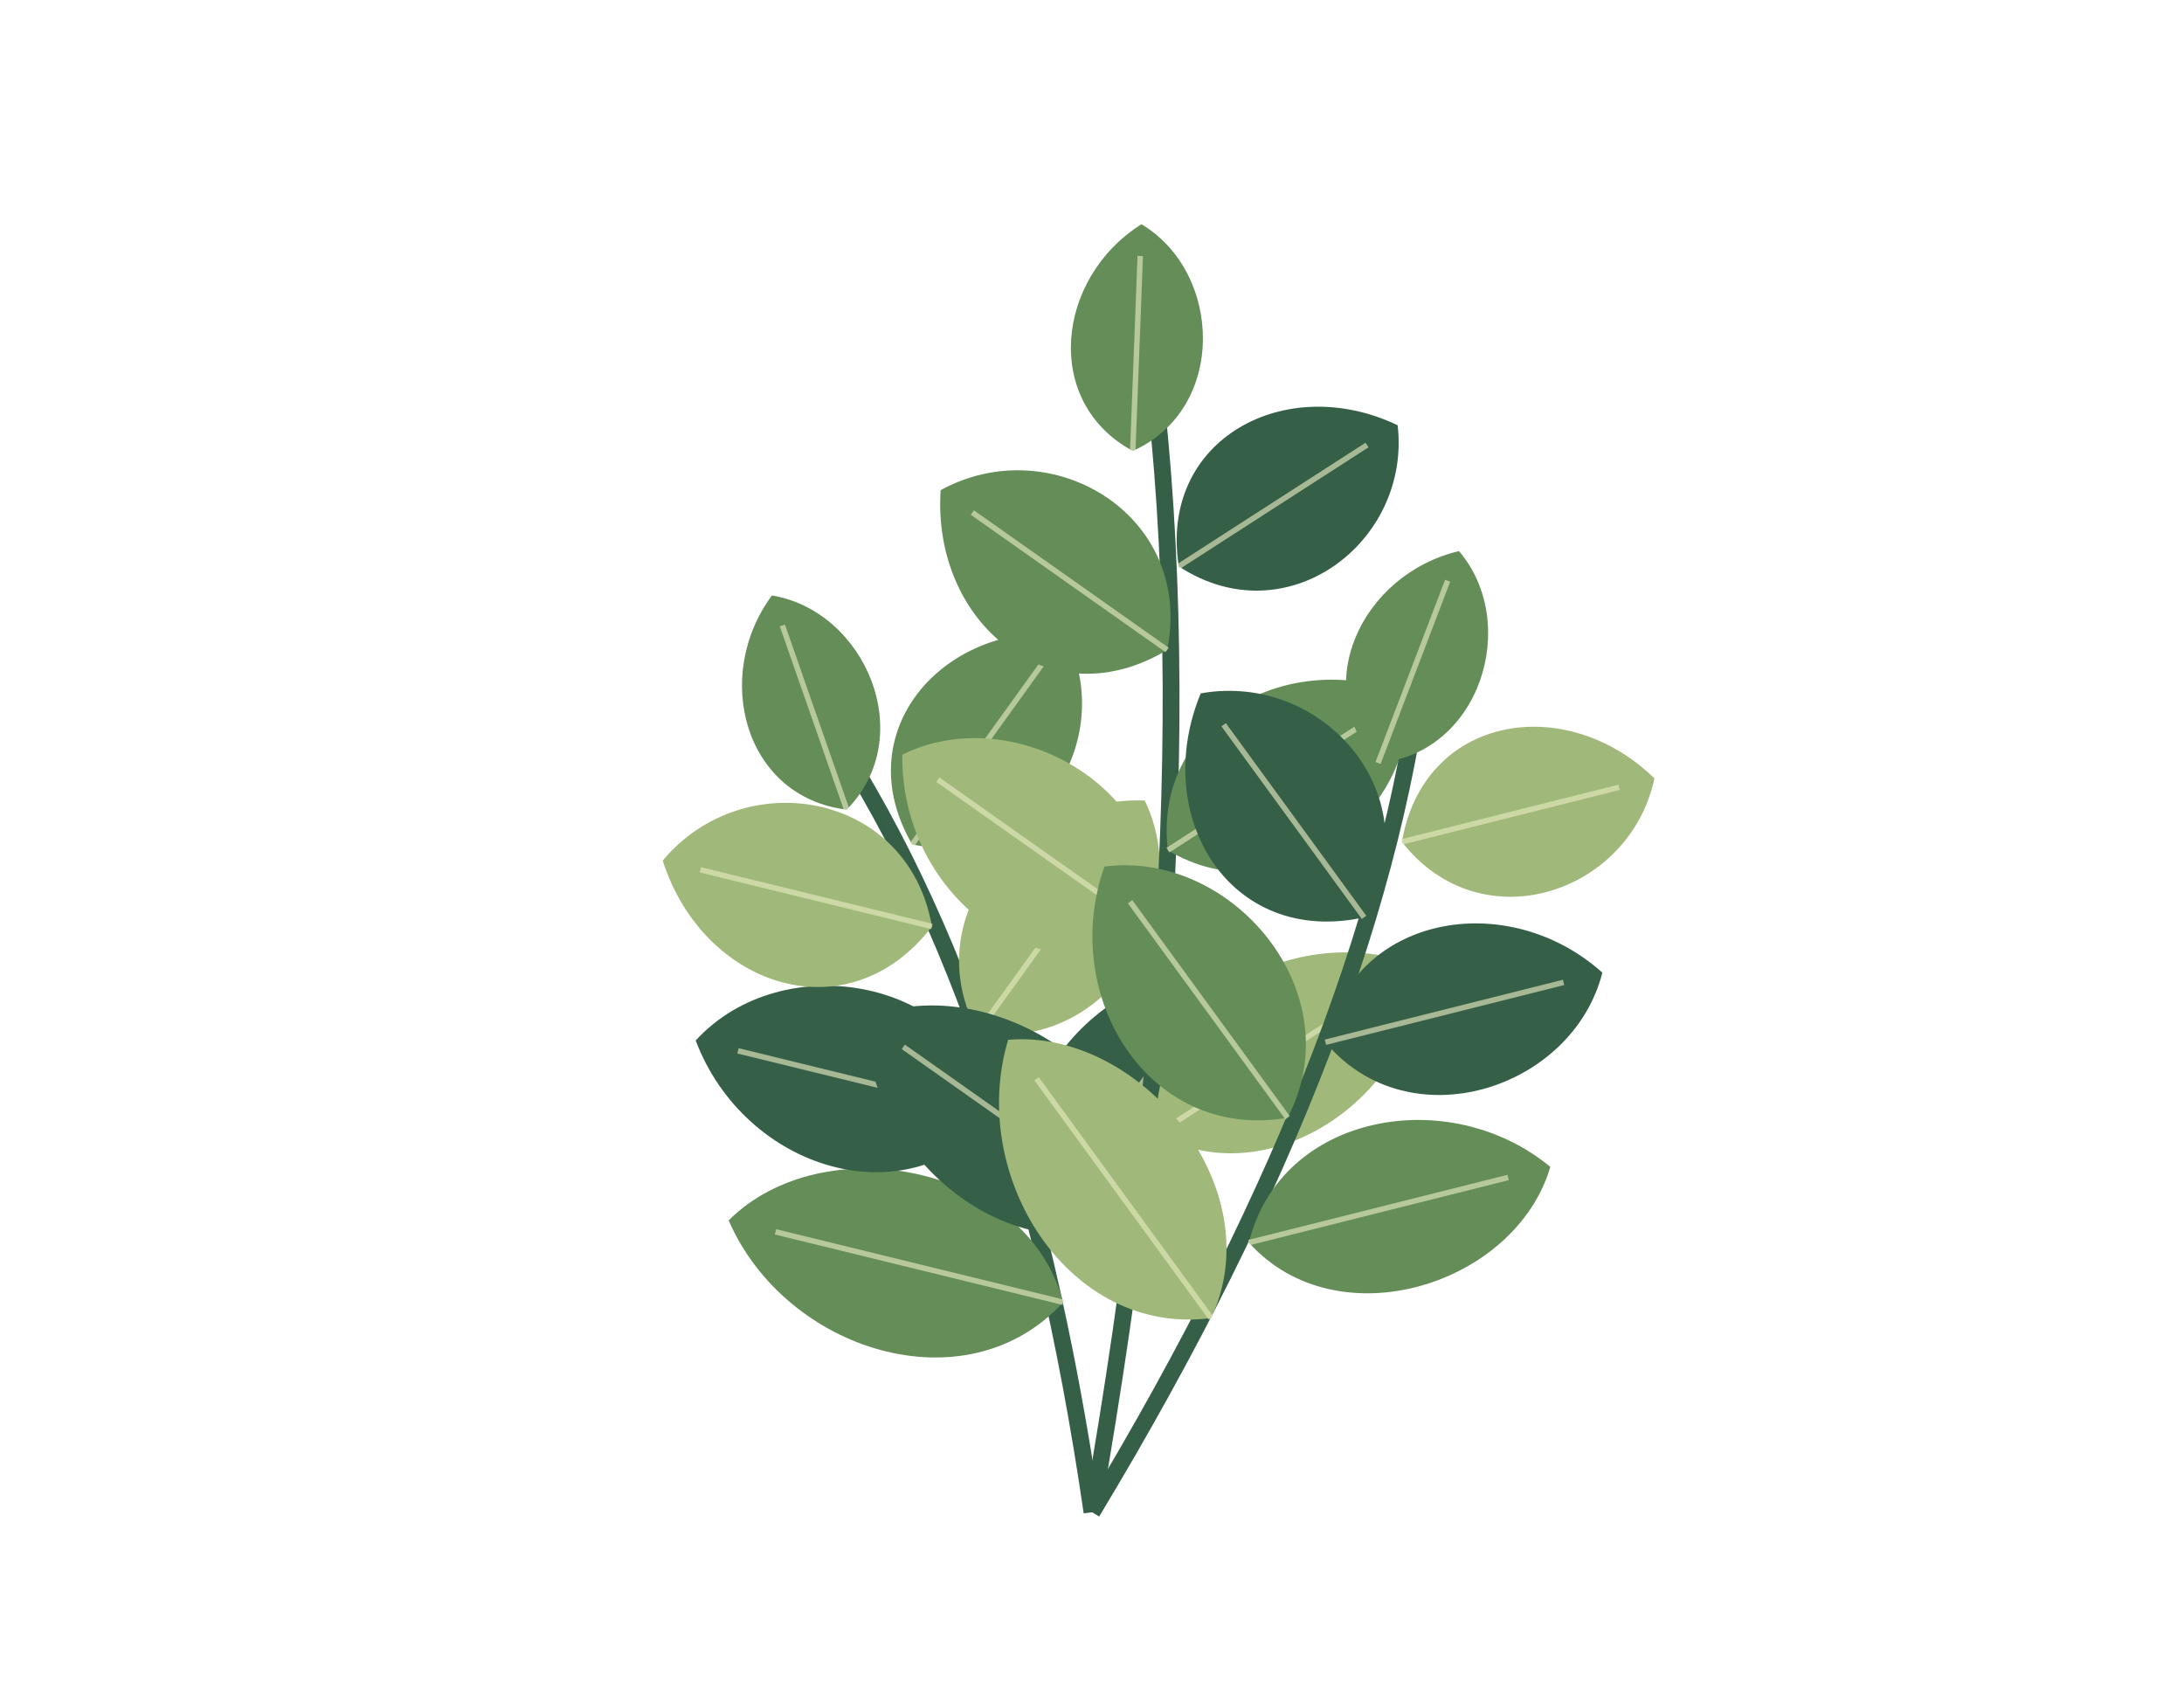
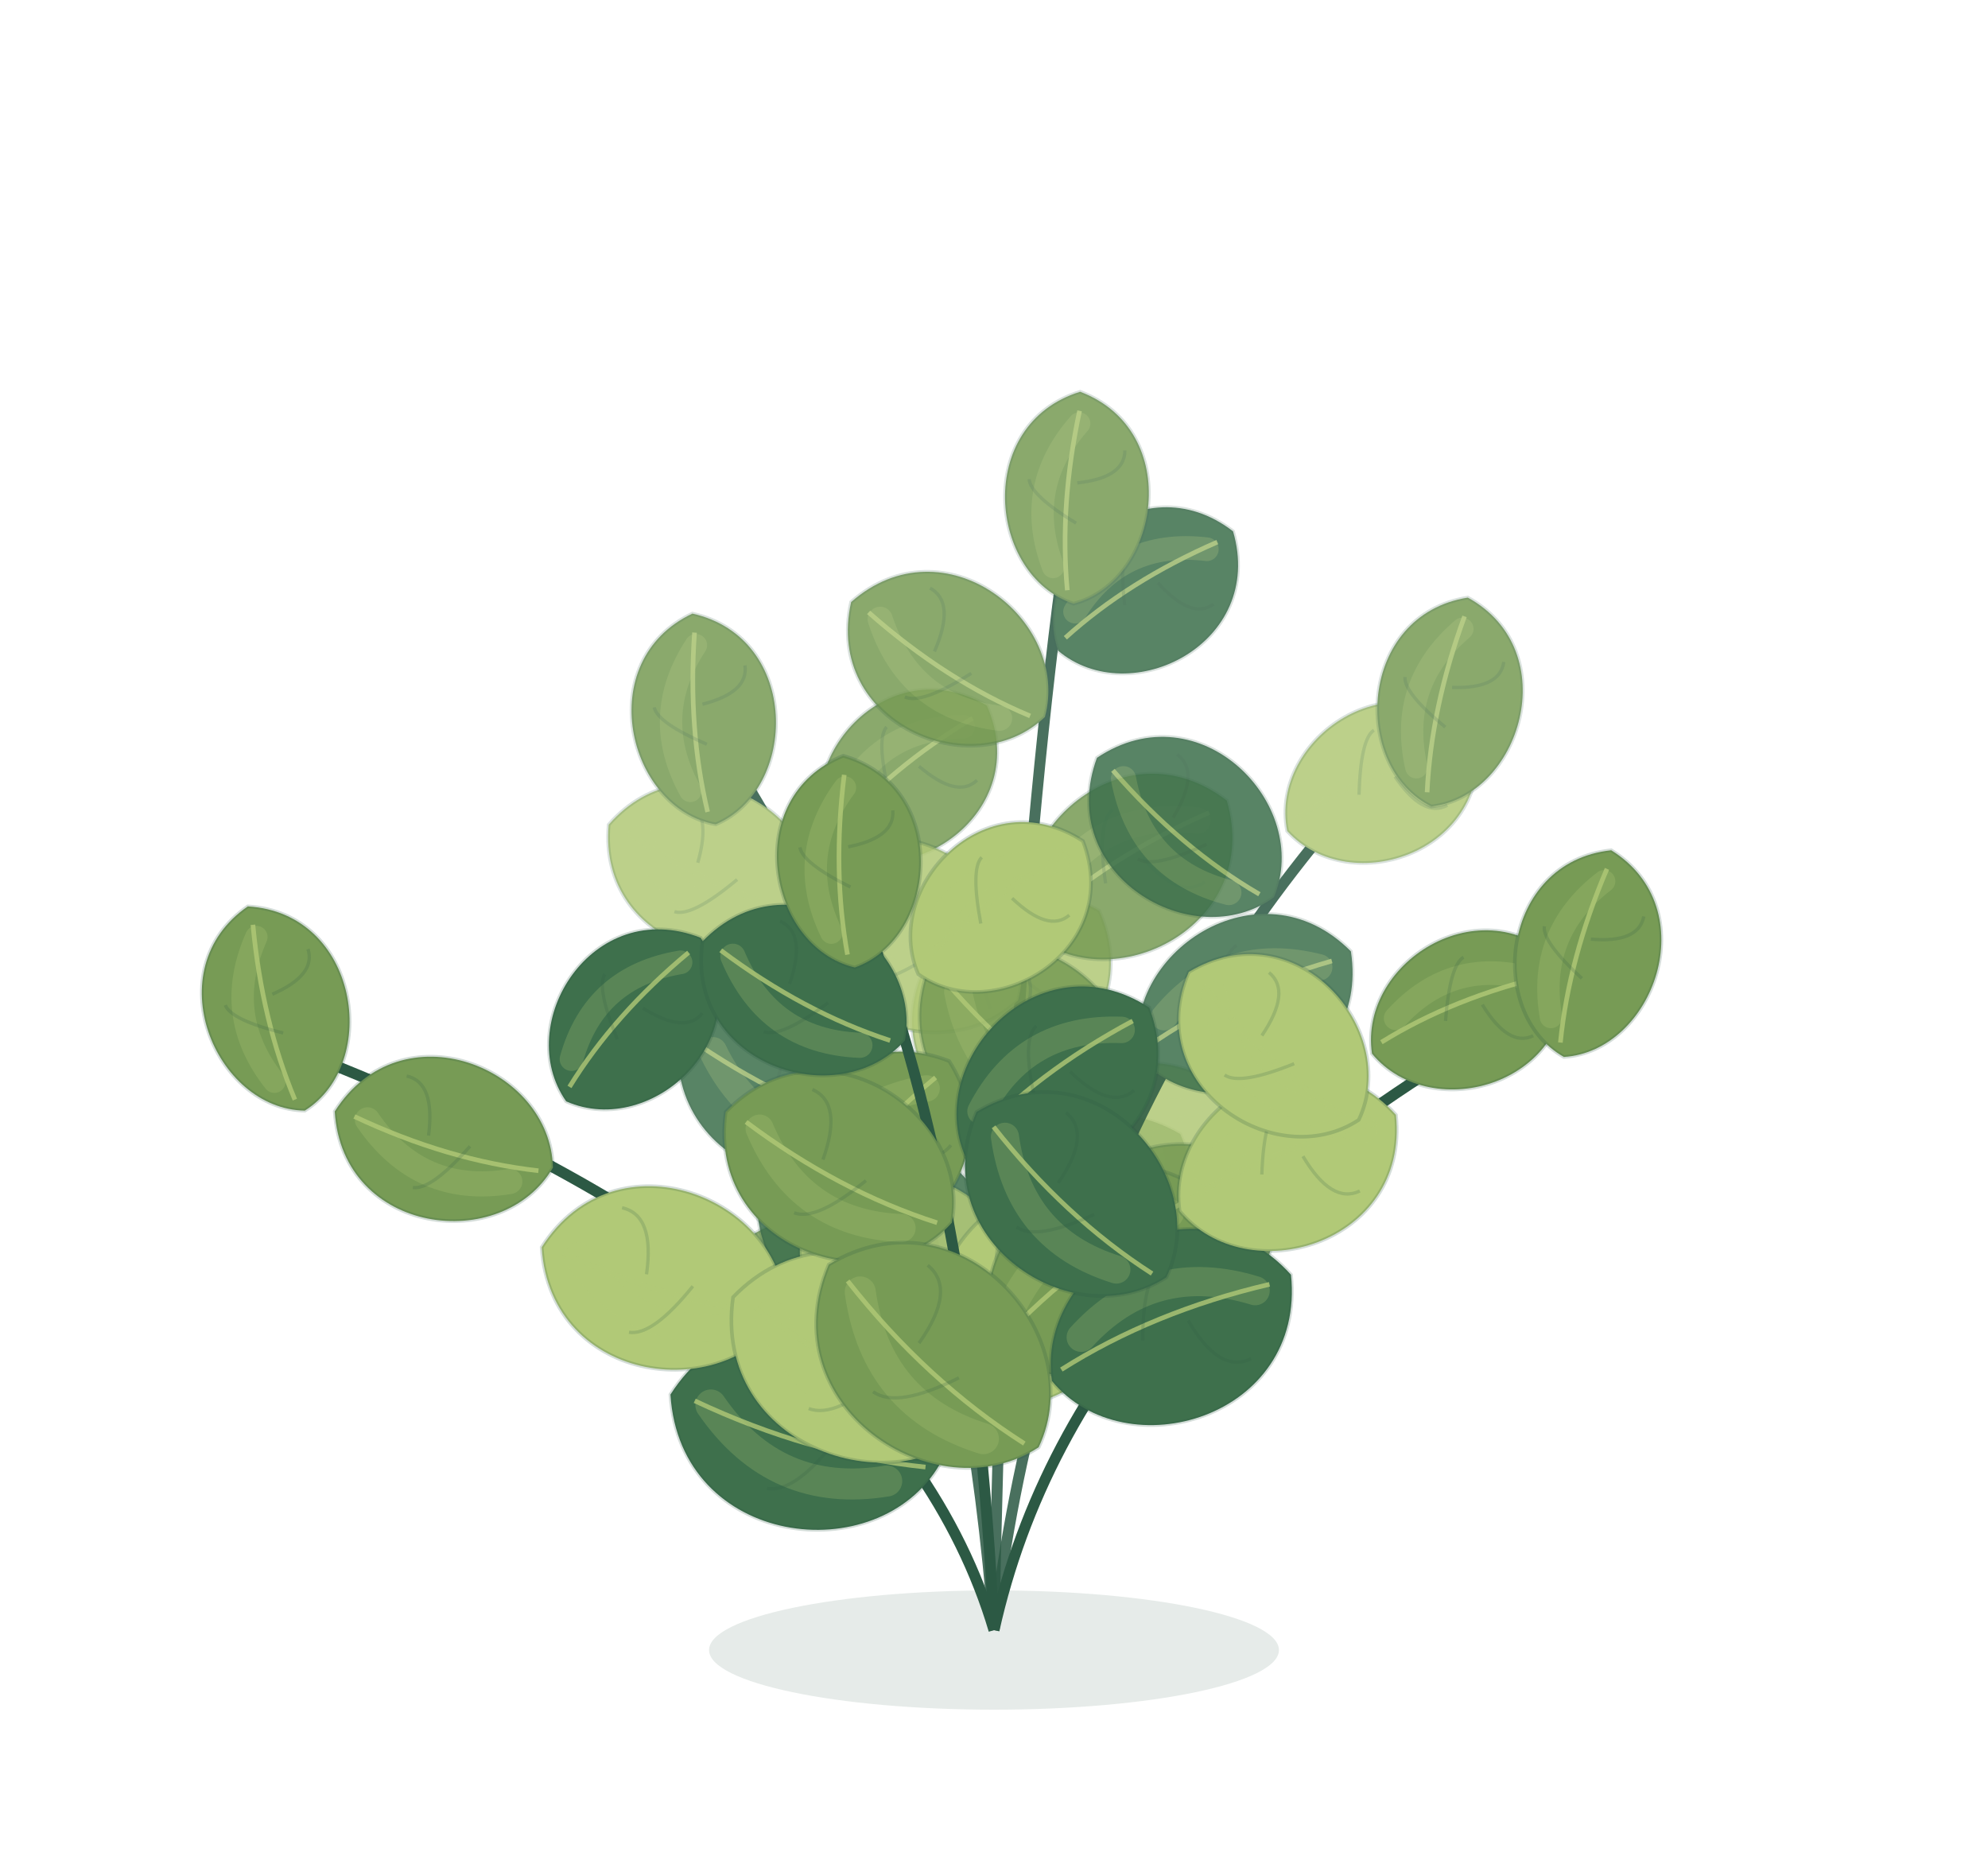
- <svg xmlns="http://www.w3.org/2000/svg" viewBox="0 0 260 200" fill="none">
-   <g transform="translate(130 180)">
-     <g transform="rotate(-19.25)">
-       <path d="M0 0Q12 -61.8 0 -103" stroke="#365f48" stroke-width="2" />
-       <g transform="translate(5 -24.72) rotate(-57)">
-         <path d="M0 0C-15 -8.2 -13.5 -30.75 0 -41C13.5 -32.8 15 -8.2 0 0Z" fill="#648d58" />
-         <path d="M0 0V-35.26" stroke="#e3e9bd" stroke-width=".65" opacity=".65" />
-       </g>
-       <g transform="translate(6 -34.72) rotate(55)">
-         <path d="M0 0C-14 -7.4 -12.6 -27.75 0 -37C12.6 -29.6 14 -7.4 0 0Z" fill="#365f48" />
-         <path d="M0 0V-31.82" stroke="#e3e9bd" stroke-width=".65" opacity=".65" />
-       </g>
-       <g transform="translate(5 -48.41) rotate(-57)">
-         <path d="M0 0C-15 -7.4 -13.5 -27.75 0 -37C13.5 -29.6 15 -7.4 0 0Z" fill="#365f48" />
-         <path d="M0 0V-31.82" stroke="#e3e9bd" stroke-width=".65" opacity=".65" />
-       </g>
-       <g transform="translate(6 -58.41) rotate(55)">
-         <path d="M0 0C-14 -6.8 -12.6 -25.5 0 -34C12.6 -27.2 14 -6.8 0 0Z" fill="#a0b879" />
-         <path d="M0 0V-29.24" stroke="#e3e9bd" stroke-width=".65" opacity=".65" />
-       </g>
-       <g transform="translate(5 -72.1) rotate(-57)">
-         <path d="M0 0C-15 -6.6 -13.5 -24.75 0 -33C13.5 -26.4 15 -6.6 0 0Z" fill="#a0b879" />
-         <path d="M0 0V-28.38" stroke="#e3e9bd" stroke-width=".65" opacity=".65" />
-       </g>
-       <g transform="translate(6 -82.1) rotate(55)">
-         <path d="M0 0C-14 -6.2 -12.6 -23.25 0 -31C12.6 -24.8 14 -6.2 0 0Z" fill="#648d58" />
-         <path d="M0 0V-26.66" stroke="#e3e9bd" stroke-width=".65" opacity=".65" />
-       </g>
-       <g transform="translate(0 -88.58) rotate(0)">
-         <path d="M0 0C-11 -5.4 -9.9 -20.25 0 -27C9.9 -21.6 11 -5.4 0 0Z" fill="#648d58" />
-         <path d="M0 0V-23.22" stroke="#e3e9bd" stroke-width=".65" opacity=".65" />
-       </g>
-     </g>
-     <g transform="rotate(2.2)">
-       <path d="M0 0Q12 -88.2 0 -147" stroke="#365f48" stroke-width="2" />
-       <g transform="translate(5 -35.28) rotate(-57)">
-         <path d="M0 0C-15 -8.2 -13.5 -30.75 0 -41C13.5 -32.8 15 -8.2 0 0Z" fill="#365f48" />
-         <path d="M0 0V-35.26" stroke="#e3e9bd" stroke-width=".65" opacity=".65" />
-       </g>
-       <g transform="translate(6 -45.28) rotate(55)">
-         <path d="M0 0C-14 -7.4 -12.6 -27.75 0 -37C12.6 -29.6 14 -7.4 0 0Z" fill="#a0b879" />
-         <path d="M0 0V-31.82" stroke="#e3e9bd" stroke-width=".65" opacity=".65" />
-       </g>
-       <g transform="translate(5 -69.09) rotate(-57)">
-         <path d="M0 0C-15 -7.4 -13.5 -27.75 0 -37C13.5 -29.6 15 -7.4 0 0Z" fill="#a0b879" />
-         <path d="M0 0V-31.82" stroke="#e3e9bd" stroke-width=".65" opacity=".65" />
-       </g>
-       <g transform="translate(6 -79.09) rotate(55)">
-         <path d="M0 0C-14 -6.8 -12.6 -25.5 0 -34C12.6 -27.2 14 -6.8 0 0Z" fill="#648d58" />
-         <path d="M0 0V-29.24" stroke="#e3e9bd" stroke-width=".65" opacity=".65" />
-       </g>
-       <g transform="translate(5 -102.9) rotate(-57)">
-         <path d="M0 0C-15 -6.6 -13.5 -24.75 0 -33C13.5 -26.4 15 -6.6 0 0Z" fill="#648d58" />
-         <path d="M0 0V-28.38" stroke="#e3e9bd" stroke-width=".65" opacity=".65" />
-       </g>
-       <g transform="translate(6 -112.9) rotate(55)">
-         <path d="M0 0C-14 -6.2 -12.6 -23.25 0 -31C12.6 -24.8 14 -6.2 0 0Z" fill="#365f48" />
-         <path d="M0 0V-26.66" stroke="#e3e9bd" stroke-width=".65" opacity=".65" />
-       </g>
-       <g transform="translate(0 -126.42) rotate(0)">
-         <path d="M0 0C-11 -5.4 -9.9 -20.25 0 -27C9.9 -21.6 11 -5.4 0 0Z" fill="#648d58" />
-         <path d="M0 0V-23.22" stroke="#e3e9bd" stroke-width=".65" opacity=".65" />
-       </g>
-     </g>
-     <g transform="rotate(20.9)">
-       <path d="M0 0Q12 -66.6 0 -111" stroke="#365f48" stroke-width="2" />
-       <g transform="translate(5 -26.64) rotate(-57)">
-         <path d="M0 0C-15 -8.2 -13.5 -30.75 0 -41C13.5 -32.8 15 -8.2 0 0Z" fill="#a0b879" />
-         <path d="M0 0V-35.26" stroke="#e3e9bd" stroke-width=".65" opacity=".65" />
-       </g>
-       <g transform="translate(6 -36.64) rotate(55)">
-         <path d="M0 0C-14 -7.4 -12.6 -27.75 0 -37C12.6 -29.6 14 -7.4 0 0Z" fill="#648d58" />
-         <path d="M0 0V-31.82" stroke="#e3e9bd" stroke-width=".65" opacity=".65" />
-       </g>
-       <g transform="translate(5 -52.17) rotate(-57)">
-         <path d="M0 0C-15 -7.4 -13.5 -27.75 0 -37C13.5 -29.6 15 -7.4 0 0Z" fill="#648d58" />
-         <path d="M0 0V-31.82" stroke="#e3e9bd" stroke-width=".65" opacity=".65" />
-       </g>
-       <g transform="translate(6 -62.17) rotate(55)">
-         <path d="M0 0C-14 -6.8 -12.6 -25.5 0 -34C12.6 -27.2 14 -6.8 0 0Z" fill="#365f48" />
-         <path d="M0 0V-29.24" stroke="#e3e9bd" stroke-width=".65" opacity=".65" />
-       </g>
-       <g transform="translate(5 -77.7) rotate(-57)">
-         <path d="M0 0C-15 -6.6 -13.5 -24.75 0 -33C13.5 -26.4 15 -6.6 0 0Z" fill="#365f48" />
-         <path d="M0 0V-28.38" stroke="#e3e9bd" stroke-width=".65" opacity=".65" />
-       </g>
-       <g transform="translate(6 -87.7) rotate(55)">
-         <path d="M0 0C-14 -6.2 -12.6 -23.25 0 -31C12.6 -24.8 14 -6.2 0 0Z" fill="#a0b879" />
-         <path d="M0 0V-26.66" stroke="#e3e9bd" stroke-width=".65" opacity=".65" />
-       </g>
-       <g transform="translate(0 -95.46) rotate(0)">
-         <path d="M0 0C-11 -5.4 -9.9 -20.25 0 -27C9.9 -21.6 11 -5.4 0 0Z" fill="#648d58" />
-         <path d="M0 0V-23.22" stroke="#e3e9bd" stroke-width=".65" opacity=".65" />
+ <svg xmlns="http://www.w3.org/2000/svg" viewBox="0 0 300 280" fill="none">
+   <g transform="translate(150 245)">
+     <ellipse cx="0" cy="4" rx="43" ry="9" fill="#2c5944" opacity=".12" />
+     <g opacity=".86">
+       <g>
+         <path d="M0 1Q-6.3 -80.4 -42 -134" stroke="#2c5944" stroke-width="1.65" />
+         <g transform="translate(-3.2928 -37.52) rotate(-66.88)">
+           <path d="M0 0C-18 -5.04 -21.96 -34.86 0 -42C21.96 -34.86 18 -5.04 0 0Z" fill="#779b55" stroke="#2c5944" stroke-opacity=".2" stroke-width=".55" />
+           <path d="M-1 -2Q-3.6 -19.32 0 -38.22" stroke="#b1c977" stroke-width=".7" opacity=".8" />
+           <path d="M-4.5 -7.14Q-11.34 -22.68 0 -35.7" stroke="#b1c977" stroke-width="4.68" stroke-linecap="round" opacity=".24" />
+           <path d="M0 -15.96q-9.72 -4 -10.08 -8.4M0 -23.94q9.9 -1 9.72 -6.72" stroke="#2c5944" stroke-width=".5" opacity=".18" />
+         </g>
+         <g transform="translate(-1.2928 -47.52) rotate(48.12)">
+           <path d="M0 0C-16.92 -4.738 -20.642 -32.768 0 -39.48C20.642 -32.768 16.92 -4.738 0 0Z" fill="#3e704c" stroke="#2c5944" stroke-opacity=".2" stroke-width=".55" />
+           <path d="M-1 -2Q-3.384 -18.161 0 -35.927" stroke="#b1c977" stroke-width=".7" opacity=".8" />
+           <path d="M-4.23 -6.712Q-10.66 -21.319 0 -33.558" stroke="#b1c977" stroke-width="4.399" stroke-linecap="round" opacity=".24" />
+           <path d="M0 -15.002q-9.137 -4 -9.475 -7.896M0 -22.504q9.306 -1 9.137 -6.317" stroke="#2c5944" stroke-width=".5" opacity=".18" />
+         </g>
+         <g transform="translate(-12.705 -73.7) rotate(-66.88)">
+           <path d="M0 0C-16.3 -4.56 -19.886 -31.54 0 -38C19.886 -31.54 16.3 -4.56 0 0Z" fill="#3e704c" stroke="#2c5944" stroke-opacity=".2" stroke-width=".55" />
+           <path d="M-1 -2Q-3.26 -17.48 0 -34.58" stroke="#b1c977" stroke-width=".7" opacity=".8" />
+           <path d="M-4.075 -6.46Q-10.269 -20.52 0 -32.3" stroke="#b1c977" stroke-width="4.238" stroke-linecap="round" opacity=".24" />
+           <path d="M0 -14.44q-8.802 -4 -9.128 -7.6M0 -21.66q8.965 -1 8.802 -6.08" stroke="#2c5944" stroke-width=".5" opacity=".18" />
+         </g>
+         <g transform="translate(-10.705 -83.7) rotate(48.12)">
+           <path d="M0 0C-15.322 -4.286 -18.693 -29.648 0 -35.72C18.693 -29.648 15.322 -4.286 0 0Z" fill="#b1c977" stroke="#2c5944" stroke-opacity=".2" stroke-width=".55" />
+           <path d="M-1 -2Q-3.064 -16.431 0 -32.505" stroke="#b1c977" stroke-width=".7" opacity=".8" />
+           <path d="M-3.83 -6.072Q-9.653 -19.289 0 -30.362" stroke="#b1c977" stroke-width="3.984" stroke-linecap="round" opacity=".24" />
+           <path d="M0 -13.574q-8.274 -4 -8.58 -7.144M0 -20.36q8.427 -1 8.274 -5.715" stroke="#2c5944" stroke-width=".5" opacity=".18" />
+         </g>
+         <g transform="translate(-26.88 -107.2) rotate(-66.88)">
+           <path d="M0 0C-14.6 -4.08 -17.812 -28.22 0 -34C17.812 -28.22 14.6 -4.08 0 0Z" fill="#b1c977" stroke="#2c5944" stroke-opacity=".2" stroke-width=".55" />
+           <path d="M-1 -2Q-2.92 -15.64 0 -30.94" stroke="#b1c977" stroke-width=".7" opacity=".8" />
+           <path d="M-3.65 -5.78Q-9.198 -18.36 0 -28.9" stroke="#b1c977" stroke-width="3.796" stroke-linecap="round" opacity=".24" />
+           <path d="M0 -12.92q-7.884 -4 -8.176 -6.8M0 -19.38q8.03 -1 7.884 -5.44" stroke="#2c5944" stroke-width=".5" opacity=".18" />
+         </g>
+         <g transform="translate(-24.88 -117.2) rotate(48.12)">
+           <path d="M0 0C-13.724 -3.835 -16.743 -26.527 0 -31.96C16.743 -26.527 13.724 -3.835 0 0Z" fill="#779b55" stroke="#2c5944" stroke-opacity=".2" stroke-width=".55" />
+           <path d="M-1 -2Q-2.745 -14.702 0 -29.084" stroke="#b1c977" stroke-width=".7" opacity=".8" />
+           <path d="M-3.431 -5.433Q-8.646 -17.258 0 -27.166" stroke="#b1c977" stroke-width="3.568" stroke-linecap="round" opacity=".24" />
+           <path d="M0 -12.145q-7.411 -4 -7.685 -6.392M0 -18.217q7.548 -1 7.411 -5.114" stroke="#2c5944" stroke-width=".5" opacity=".18" />
+         </g>
+         <g transform="translate(-42 -120.6) rotate(-6.3)">
+           <path d="M0 0C-13 -3.84 -15.86 -26.56 0 -32C15.86 -26.56 13 -3.84 0 0Z" fill="#779b55" stroke="#2c5944" stroke-opacity=".2" stroke-width=".55" />
+           <path d="M-1 -2Q-2.6 -14.72 0 -29.12" stroke="#b1c977" stroke-width=".7" opacity=".8" />
+           <path d="M-3.25 -5.44Q-8.19 -17.28 0 -27.2" stroke="#b1c977" stroke-width="3.38" stroke-linecap="round" opacity=".24" />
+           <path d="M0 -12.16q-7.02 -4 -7.28 -6.4M0 -18.24q7.15 -1 7.02 -5.12" stroke="#2c5944" stroke-width=".5" opacity=".18" />
+         </g>
+       </g>
+     </g>
+     <g opacity=".86">
+       <g>
+         <path d="M0 1Q1.8 -102.6 12 -171" stroke="#2c5944" stroke-width="1.65" />
+         <g transform="translate(0.9408 -47.88) rotate(-59.32)">
+           <path d="M0 0C-18 -5.04 -21.96 -34.86 0 -42C21.96 -34.86 18 -5.04 0 0Z" fill="#3e704c" stroke="#2c5944" stroke-opacity=".2" stroke-width=".55" />
+           <path d="M-1 -2Q-3.6 -19.32 0 -38.22" stroke="#b1c977" stroke-width=".7" opacity=".8" />
+           <path d="M-4.5 -7.14Q-11.34 -22.68 0 -35.7" stroke="#b1c977" stroke-width="4.68" stroke-linecap="round" opacity=".24" />
+           <path d="M0 -15.96q-9.72 -4 -10.08 -8.4M0 -23.94q9.9 -1 9.72 -6.72" stroke="#2c5944" stroke-width=".5" opacity=".18" />
+         </g>
+         <g transform="translate(2.9408 -57.88) rotate(55.68)">
+           <path d="M0 0C-16.92 -4.738 -20.642 -32.768 0 -39.48C20.642 -32.768 16.92 -4.738 0 0Z" fill="#b1c977" stroke="#2c5944" stroke-opacity=".2" stroke-width=".55" />
+           <path d="M-1 -2Q-3.384 -18.161 0 -35.927" stroke="#b1c977" stroke-width=".7" opacity=".8" />
+           <path d="M-4.23 -6.712Q-10.66 -21.319 0 -33.558" stroke="#b1c977" stroke-width="4.399" stroke-linecap="round" opacity=".24" />
+           <path d="M0 -15.002q-9.137 -4 -9.475 -7.896M0 -22.504q9.306 -1 9.137 -6.317" stroke="#2c5944" stroke-width=".5" opacity=".18" />
+         </g>
+         <g transform="translate(3.63 -94.05) rotate(-59.32)">
+           <path d="M0 0C-16.3 -4.56 -19.886 -31.54 0 -38C19.886 -31.54 16.3 -4.56 0 0Z" fill="#b1c977" stroke="#2c5944" stroke-opacity=".2" stroke-width=".55" />
+           <path d="M-1 -2Q-3.26 -17.48 0 -34.58" stroke="#b1c977" stroke-width=".7" opacity=".8" />
+           <path d="M-4.075 -6.46Q-10.269 -20.52 0 -32.3" stroke="#b1c977" stroke-width="4.238" stroke-linecap="round" opacity=".24" />
+           <path d="M0 -14.44q-8.802 -4 -9.128 -7.6M0 -21.66q8.965 -1 8.802 -6.08" stroke="#2c5944" stroke-width=".5" opacity=".18" />
+         </g>
+         <g transform="translate(5.63 -104.05) rotate(55.68)">
+           <path d="M0 0C-15.322 -4.286 -18.693 -29.648 0 -35.72C18.693 -29.648 15.322 -4.286 0 0Z" fill="#779b55" stroke="#2c5944" stroke-opacity=".2" stroke-width=".55" />
+           <path d="M-1 -2Q-3.064 -16.431 0 -32.505" stroke="#b1c977" stroke-width=".7" opacity=".8" />
+           <path d="M-3.83 -6.072Q-9.653 -19.289 0 -30.362" stroke="#b1c977" stroke-width="3.984" stroke-linecap="round" opacity=".24" />
+           <path d="M0 -13.574q-8.274 -4 -8.58 -7.144M0 -20.36q8.427 -1 8.274 -5.715" stroke="#2c5944" stroke-width=".5" opacity=".18" />
+         </g>
+         <g transform="translate(7.68 -136.8) rotate(-59.32)">
+           <path d="M0 0C-14.6 -4.08 -17.812 -28.22 0 -34C17.812 -28.22 14.6 -4.08 0 0Z" fill="#779b55" stroke="#2c5944" stroke-opacity=".2" stroke-width=".55" />
+           <path d="M-1 -2Q-2.92 -15.64 0 -30.94" stroke="#b1c977" stroke-width=".7" opacity=".8" />
+           <path d="M-3.65 -5.78Q-9.198 -18.36 0 -28.9" stroke="#b1c977" stroke-width="3.796" stroke-linecap="round" opacity=".24" />
+           <path d="M0 -12.92q-7.884 -4 -8.176 -6.8M0 -19.38q8.03 -1 7.884 -5.44" stroke="#2c5944" stroke-width=".5" opacity=".18" />
+         </g>
+         <g transform="translate(9.68 -146.8) rotate(55.68)">
+           <path d="M0 0C-13.724 -3.835 -16.743 -26.527 0 -31.96C16.743 -26.527 13.724 -3.835 0 0Z" fill="#3e704c" stroke="#2c5944" stroke-opacity=".2" stroke-width=".55" />
+           <path d="M-1 -2Q-2.745 -14.702 0 -29.084" stroke="#b1c977" stroke-width=".7" opacity=".8" />
+           <path d="M-3.431 -5.433Q-8.646 -17.258 0 -27.166" stroke="#b1c977" stroke-width="3.568" stroke-linecap="round" opacity=".24" />
+           <path d="M0 -12.145q-7.411 -4 -7.685 -6.392M0 -18.217q7.548 -1 7.411 -5.114" stroke="#2c5944" stroke-width=".5" opacity=".18" />
+         </g>
+         <g transform="translate(12 -153.9) rotate(1.8)">
+           <path d="M0 0C-13 -3.84 -15.86 -26.56 0 -32C15.86 -26.56 13 -3.84 0 0Z" fill="#779b55" stroke="#2c5944" stroke-opacity=".2" stroke-width=".55" />
+           <path d="M-1 -2Q-2.6 -14.72 0 -29.12" stroke="#b1c977" stroke-width=".7" opacity=".8" />
+           <path d="M-3.25 -5.44Q-8.19 -17.28 0 -27.2" stroke="#b1c977" stroke-width="3.38" stroke-linecap="round" opacity=".24" />
+           <path d="M0 -12.16q-7.02 -4 -7.28 -6.4M0 -18.24q7.15 -1 7.02 -5.12" stroke="#2c5944" stroke-width=".5" opacity=".18" />
+         </g>
+       </g>
+     </g>
+     <g opacity=".86">
+       <g>
+         <path d="M0 1Q9.9 -82.2 66 -137" stroke="#2c5944" stroke-width="1.65" />
+         <g transform="translate(5.1744 -38.36) rotate(-51.76)">
+           <path d="M0 0C-18 -5.04 -21.96 -34.86 0 -42C21.96 -34.86 18 -5.04 0 0Z" fill="#b1c977" stroke="#2c5944" stroke-opacity=".2" stroke-width=".55" />
+           <path d="M-1 -2Q-3.6 -19.32 0 -38.22" stroke="#b1c977" stroke-width=".7" opacity=".8" />
+           <path d="M-4.5 -7.14Q-11.34 -22.68 0 -35.7" stroke="#b1c977" stroke-width="4.68" stroke-linecap="round" opacity=".24" />
+           <path d="M0 -15.96q-9.72 -4 -10.08 -8.4M0 -23.94q9.9 -1 9.72 -6.72" stroke="#2c5944" stroke-width=".5" opacity=".18" />
+         </g>
+         <g transform="translate(7.1744 -48.36) rotate(63.24)">
+           <path d="M0 0C-16.92 -4.738 -20.642 -32.768 0 -39.48C20.642 -32.768 16.92 -4.738 0 0Z" fill="#779b55" stroke="#2c5944" stroke-opacity=".2" stroke-width=".55" />
+           <path d="M-1 -2Q-3.384 -18.161 0 -35.927" stroke="#b1c977" stroke-width=".7" opacity=".8" />
+           <path d="M-4.23 -6.712Q-10.66 -21.319 0 -33.558" stroke="#b1c977" stroke-width="4.399" stroke-linecap="round" opacity=".24" />
+           <path d="M0 -15.002q-9.137 -4 -9.475 -7.896M0 -22.504q9.306 -1 9.137 -6.317" stroke="#2c5944" stroke-width=".5" opacity=".18" />
+         </g>
+         <g transform="translate(19.965 -75.35) rotate(-51.76)">
+           <path d="M0 0C-16.3 -4.56 -19.886 -31.54 0 -38C19.886 -31.54 16.3 -4.56 0 0Z" fill="#779b55" stroke="#2c5944" stroke-opacity=".2" stroke-width=".55" />
+           <path d="M-1 -2Q-3.26 -17.48 0 -34.58" stroke="#b1c977" stroke-width=".7" opacity=".8" />
+           <path d="M-4.075 -6.46Q-10.269 -20.52 0 -32.3" stroke="#b1c977" stroke-width="4.238" stroke-linecap="round" opacity=".24" />
+           <path d="M0 -14.44q-8.802 -4 -9.128 -7.6M0 -21.66q8.965 -1 8.802 -6.08" stroke="#2c5944" stroke-width=".5" opacity=".18" />
+         </g>
+         <g transform="translate(21.965 -85.35) rotate(63.24)">
+           <path d="M0 0C-15.322 -4.286 -18.693 -29.648 0 -35.72C18.693 -29.648 15.322 -4.286 0 0Z" fill="#3e704c" stroke="#2c5944" stroke-opacity=".2" stroke-width=".55" />
+           <path d="M-1 -2Q-3.064 -16.431 0 -32.505" stroke="#b1c977" stroke-width=".7" opacity=".8" />
+           <path d="M-3.83 -6.072Q-9.653 -19.289 0 -30.362" stroke="#b1c977" stroke-width="3.984" stroke-linecap="round" opacity=".24" />
+           <path d="M0 -13.574q-8.274 -4 -8.58 -7.144M0 -20.36q8.427 -1 8.274 -5.715" stroke="#2c5944" stroke-width=".5" opacity=".18" />
+         </g>
+         <g transform="translate(42.24 -109.6) rotate(-51.76)">
+           <path d="M0 0C-14.6 -4.08 -17.812 -28.22 0 -34C17.812 -28.22 14.6 -4.08 0 0Z" fill="#3e704c" stroke="#2c5944" stroke-opacity=".2" stroke-width=".55" />
+           <path d="M-1 -2Q-2.92 -15.64 0 -30.94" stroke="#b1c977" stroke-width=".7" opacity=".8" />
+           <path d="M-3.65 -5.78Q-9.198 -18.36 0 -28.9" stroke="#b1c977" stroke-width="3.796" stroke-linecap="round" opacity=".24" />
+           <path d="M0 -12.92q-7.884 -4 -8.176 -6.8M0 -19.38q8.03 -1 7.884 -5.44" stroke="#2c5944" stroke-width=".5" opacity=".18" />
+         </g>
+         <g transform="translate(44.24 -119.6) rotate(63.24)">
+           <path d="M0 0C-13.724 -3.835 -16.743 -26.527 0 -31.96C16.743 -26.527 13.724 -3.835 0 0Z" fill="#b1c977" stroke="#2c5944" stroke-opacity=".2" stroke-width=".55" />
+           <path d="M-1 -2Q-2.745 -14.702 0 -29.084" stroke="#b1c977" stroke-width=".7" opacity=".8" />
+           <path d="M-3.431 -5.433Q-8.646 -17.258 0 -27.166" stroke="#b1c977" stroke-width="3.568" stroke-linecap="round" opacity=".24" />
+           <path d="M0 -12.145q-7.411 -4 -7.685 -6.392M0 -18.217q7.548 -1 7.411 -5.114" stroke="#2c5944" stroke-width=".5" opacity=".18" />
+         </g>
+         <g transform="translate(66 -123.3) rotate(9.9)">
+           <path d="M0 0C-13 -3.84 -15.86 -26.56 0 -32C15.86 -26.56 13 -3.84 0 0Z" fill="#779b55" stroke="#2c5944" stroke-opacity=".2" stroke-width=".55" />
+           <path d="M-1 -2Q-2.6 -14.72 0 -29.12" stroke="#b1c977" stroke-width=".7" opacity=".8" />
+           <path d="M-3.25 -5.44Q-8.19 -17.28 0 -27.2" stroke="#b1c977" stroke-width="3.38" stroke-linecap="round" opacity=".24" />
+           <path d="M0 -12.16q-7.02 -4 -7.28 -6.4M0 -18.24q7.15 -1 7.02 -5.12" stroke="#2c5944" stroke-width=".5" opacity=".18" />
+         </g>
+       </g>
+     </g>
+     <g>
+       <path d="M0 1Q-15.6 -51.6 -104 -86" stroke="#2c5944" stroke-width="1.65" />
+       <g transform="translate(-8.1536 -24.08) rotate(-75.56)">
+         <path d="M0 0C-18 -5.04 -21.96 -34.86 0 -42C21.96 -34.86 18 -5.04 0 0Z" fill="#3e704c" stroke="#2c5944" stroke-opacity=".2" stroke-width=".55" />
+         <path d="M-1 -2Q-3.6 -19.32 0 -38.22" stroke="#b1c977" stroke-width=".7" opacity=".8" />
+         <path d="M-4.5 -7.14Q-11.34 -22.68 0 -35.7" stroke="#b1c977" stroke-width="4.68" stroke-linecap="round" opacity=".24" />
+         <path d="M0 -15.96q-9.72 -4 -10.08 -8.4M0 -23.94q9.9 -1 9.72 -6.72" stroke="#2c5944" stroke-width=".5" opacity=".18" />
+       </g>
+       <g transform="translate(-6.1536 -34.08) rotate(39.44)">
+         <path d="M0 0C-16.92 -4.738 -20.642 -32.768 0 -39.48C20.642 -32.768 16.92 -4.738 0 0Z" fill="#b1c977" stroke="#2c5944" stroke-opacity=".2" stroke-width=".55" />
+         <path d="M-1 -2Q-3.384 -18.161 0 -35.927" stroke="#b1c977" stroke-width=".7" opacity=".8" />
+         <path d="M-4.23 -6.712Q-10.66 -21.319 0 -33.558" stroke="#b1c977" stroke-width="4.399" stroke-linecap="round" opacity=".24" />
+         <path d="M0 -15.002q-9.137 -4 -9.475 -7.896M0 -22.504q9.306 -1 9.137 -6.317" stroke="#2c5944" stroke-width=".5" opacity=".18" />
+       </g>
+       <g transform="translate(-31.46 -47.3) rotate(-75.56)">
+         <path d="M0 0C-16.3 -4.56 -19.886 -31.54 0 -38C19.886 -31.54 16.3 -4.56 0 0Z" fill="#b1c977" stroke="#2c5944" stroke-opacity=".2" stroke-width=".55" />
+         <path d="M-1 -2Q-3.26 -17.48 0 -34.58" stroke="#b1c977" stroke-width=".7" opacity=".8" />
+         <path d="M-4.075 -6.46Q-10.269 -20.52 0 -32.3" stroke="#b1c977" stroke-width="4.238" stroke-linecap="round" opacity=".24" />
+         <path d="M0 -14.44q-8.802 -4 -9.128 -7.6M0 -21.66q8.965 -1 8.802 -6.08" stroke="#2c5944" stroke-width=".5" opacity=".18" />
+       </g>
+       <g transform="translate(-29.46 -57.3) rotate(39.44)">
+         <path d="M0 0C-15.322 -4.286 -18.693 -29.648 0 -35.72C18.693 -29.648 15.322 -4.286 0 0Z" fill="#779b55" stroke="#2c5944" stroke-opacity=".2" stroke-width=".55" />
+         <path d="M-1 -2Q-3.064 -16.431 0 -32.505" stroke="#b1c977" stroke-width=".7" opacity=".8" />
+         <path d="M-3.83 -6.072Q-9.653 -19.289 0 -30.362" stroke="#b1c977" stroke-width="3.984" stroke-linecap="round" opacity=".24" />
+         <path d="M0 -13.574q-8.274 -4 -8.58 -7.144M0 -20.36q8.427 -1 8.274 -5.715" stroke="#2c5944" stroke-width=".5" opacity=".18" />
+       </g>
+       <g transform="translate(-66.56 -68.8) rotate(-75.56)">
+         <path d="M0 0C-14.6 -4.08 -17.812 -28.22 0 -34C17.812 -28.22 14.6 -4.08 0 0Z" fill="#779b55" stroke="#2c5944" stroke-opacity=".2" stroke-width=".55" />
+         <path d="M-1 -2Q-2.92 -15.64 0 -30.94" stroke="#b1c977" stroke-width=".7" opacity=".8" />
+         <path d="M-3.65 -5.78Q-9.198 -18.36 0 -28.9" stroke="#b1c977" stroke-width="3.796" stroke-linecap="round" opacity=".24" />
+         <path d="M0 -12.92q-7.884 -4 -8.176 -6.8M0 -19.38q8.03 -1 7.884 -5.44" stroke="#2c5944" stroke-width=".5" opacity=".18" />
+       </g>
+       <g transform="translate(-64.56 -78.8) rotate(39.44)">
+         <path d="M0 0C-13.724 -3.835 -16.743 -26.527 0 -31.96C16.743 -26.527 13.724 -3.835 0 0Z" fill="#3e704c" stroke="#2c5944" stroke-opacity=".2" stroke-width=".55" />
+         <path d="M-1 -2Q-2.745 -14.702 0 -29.084" stroke="#b1c977" stroke-width=".7" opacity=".8" />
+         <path d="M-3.431 -5.433Q-8.646 -17.258 0 -27.166" stroke="#b1c977" stroke-width="3.568" stroke-linecap="round" opacity=".24" />
+         <path d="M0 -12.145q-7.411 -4 -7.685 -6.392M0 -18.217q7.548 -1 7.411 -5.114" stroke="#2c5944" stroke-width=".5" opacity=".18" />
+       </g>
+       <g transform="translate(-104 -77.4) rotate(-15.6)">
+         <path d="M0 0C-13 -3.84 -15.86 -26.56 0 -32C15.86 -26.56 13 -3.84 0 0Z" fill="#779b55" stroke="#2c5944" stroke-opacity=".2" stroke-width=".55" />
+         <path d="M-1 -2Q-2.6 -14.72 0 -29.12" stroke="#b1c977" stroke-width=".7" opacity=".8" />
+         <path d="M-3.25 -5.44Q-8.19 -17.28 0 -27.2" stroke="#b1c977" stroke-width="3.38" stroke-linecap="round" opacity=".24" />
+         <path d="M0 -12.16q-7.02 -4 -7.28 -6.4M0 -18.24q7.15 -1 7.02 -5.12" stroke="#2c5944" stroke-width=".5" opacity=".18" />
+       </g>
+     </g>
+     <g>
+       <path d="M0 1Q-3.15 -66 -21 -110" stroke="#2c5944" stroke-width="1.65" />
+       <g transform="translate(-1.6464 -30.8) rotate(-63.94)">
+         <path d="M0 0C-18 -5.04 -21.96 -34.86 0 -42C21.96 -34.86 18 -5.04 0 0Z" fill="#b1c977" stroke="#2c5944" stroke-opacity=".2" stroke-width=".55" />
+         <path d="M-1 -2Q-3.6 -19.32 0 -38.22" stroke="#b1c977" stroke-width=".7" opacity=".8" />
+         <path d="M-4.5 -7.14Q-11.34 -22.68 0 -35.7" stroke="#b1c977" stroke-width="4.68" stroke-linecap="round" opacity=".24" />
+         <path d="M0 -15.96q-9.72 -4 -10.08 -8.4M0 -23.94q9.9 -1 9.72 -6.72" stroke="#2c5944" stroke-width=".5" opacity=".18" />
+       </g>
+       <g transform="translate(0.3536 -40.8) rotate(51.06)">
+         <path d="M0 0C-16.92 -4.738 -20.642 -32.768 0 -39.48C20.642 -32.768 16.92 -4.738 0 0Z" fill="#779b55" stroke="#2c5944" stroke-opacity=".2" stroke-width=".55" />
+         <path d="M-1 -2Q-3.384 -18.161 0 -35.927" stroke="#b1c977" stroke-width=".7" opacity=".8" />
+         <path d="M-4.23 -6.712Q-10.66 -21.319 0 -33.558" stroke="#b1c977" stroke-width="4.399" stroke-linecap="round" opacity=".24" />
+         <path d="M0 -15.002q-9.137 -4 -9.475 -7.896M0 -22.504q9.306 -1 9.137 -6.317" stroke="#2c5944" stroke-width=".5" opacity=".18" />
+       </g>
+       <g transform="translate(-6.3525 -60.5) rotate(-63.94)">
+         <path d="M0 0C-16.3 -4.56 -19.886 -31.54 0 -38C19.886 -31.54 16.3 -4.56 0 0Z" fill="#779b55" stroke="#2c5944" stroke-opacity=".2" stroke-width=".55" />
+         <path d="M-1 -2Q-3.26 -17.48 0 -34.58" stroke="#b1c977" stroke-width=".7" opacity=".8" />
+         <path d="M-4.075 -6.46Q-10.269 -20.52 0 -32.3" stroke="#b1c977" stroke-width="4.238" stroke-linecap="round" opacity=".24" />
+         <path d="M0 -14.44q-8.802 -4 -9.128 -7.6M0 -21.66q8.965 -1 8.802 -6.08" stroke="#2c5944" stroke-width=".5" opacity=".18" />
+       </g>
+       <g transform="translate(-4.3525 -70.5) rotate(51.06)">
+         <path d="M0 0C-15.322 -4.286 -18.693 -29.648 0 -35.72C18.693 -29.648 15.322 -4.286 0 0Z" fill="#3e704c" stroke="#2c5944" stroke-opacity=".2" stroke-width=".55" />
+         <path d="M-1 -2Q-3.064 -16.431 0 -32.505" stroke="#b1c977" stroke-width=".7" opacity=".8" />
+         <path d="M-3.83 -6.072Q-9.653 -19.289 0 -30.362" stroke="#b1c977" stroke-width="3.984" stroke-linecap="round" opacity=".24" />
+         <path d="M0 -13.574q-8.274 -4 -8.58 -7.144M0 -20.36q8.427 -1 8.274 -5.715" stroke="#2c5944" stroke-width=".5" opacity=".18" />
+       </g>
+       <g transform="translate(-13.44 -88) rotate(-63.94)">
+         <path d="M0 0C-14.6 -4.08 -17.812 -28.22 0 -34C17.812 -28.22 14.6 -4.08 0 0Z" fill="#3e704c" stroke="#2c5944" stroke-opacity=".2" stroke-width=".55" />
+         <path d="M-1 -2Q-2.92 -15.64 0 -30.94" stroke="#b1c977" stroke-width=".7" opacity=".8" />
+         <path d="M-3.65 -5.78Q-9.198 -18.36 0 -28.9" stroke="#b1c977" stroke-width="3.796" stroke-linecap="round" opacity=".24" />
+         <path d="M0 -12.92q-7.884 -4 -8.176 -6.8M0 -19.38q8.03 -1 7.884 -5.44" stroke="#2c5944" stroke-width=".5" opacity=".18" />
+       </g>
+       <g transform="translate(-11.44 -98) rotate(51.06)">
+         <path d="M0 0C-13.724 -3.835 -16.743 -26.527 0 -31.96C16.743 -26.527 13.724 -3.835 0 0Z" fill="#b1c977" stroke="#2c5944" stroke-opacity=".2" stroke-width=".55" />
+         <path d="M-1 -2Q-2.745 -14.702 0 -29.084" stroke="#b1c977" stroke-width=".7" opacity=".8" />
+         <path d="M-3.431 -5.433Q-8.646 -17.258 0 -27.166" stroke="#b1c977" stroke-width="3.568" stroke-linecap="round" opacity=".24" />
+         <path d="M0 -12.145q-7.411 -4 -7.685 -6.392M0 -18.217q7.548 -1 7.411 -5.114" stroke="#2c5944" stroke-width=".5" opacity=".18" />
+       </g>
+       <g transform="translate(-21 -99) rotate(-3.15)">
+         <path d="M0 0C-13 -3.84 -15.86 -26.56 0 -32C15.86 -26.56 13 -3.84 0 0Z" fill="#779b55" stroke="#2c5944" stroke-opacity=".2" stroke-width=".55" />
+         <path d="M-1 -2Q-2.6 -14.72 0 -29.12" stroke="#b1c977" stroke-width=".7" opacity=".8" />
+         <path d="M-3.25 -5.44Q-8.19 -17.28 0 -27.2" stroke="#b1c977" stroke-width="3.38" stroke-linecap="round" opacity=".24" />
+         <path d="M0 -12.16q-7.02 -4 -7.28 -6.4M0 -18.24q7.15 -1 7.02 -5.12" stroke="#2c5944" stroke-width=".5" opacity=".18" />
+       </g>
+     </g>
+     <g>
+       <path d="M0 1Q12.9 -57 86 -95" stroke="#2c5944" stroke-width="1.65" />
+       <g transform="translate(6.7424 -26.6) rotate(-48.96)">
+         <path d="M0 0C-18 -5.04 -21.96 -34.86 0 -42C21.96 -34.86 18 -5.04 0 0Z" fill="#779b55" stroke="#2c5944" stroke-opacity=".2" stroke-width=".55" />
+         <path d="M-1 -2Q-3.6 -19.32 0 -38.22" stroke="#b1c977" stroke-width=".7" opacity=".8" />
+         <path d="M-4.5 -7.14Q-11.34 -22.68 0 -35.7" stroke="#b1c977" stroke-width="4.68" stroke-linecap="round" opacity=".24" />
+         <path d="M0 -15.96q-9.72 -4 -10.08 -8.4M0 -23.94q9.9 -1 9.72 -6.72" stroke="#2c5944" stroke-width=".5" opacity=".18" />
+       </g>
+       <g transform="translate(8.7424 -36.6) rotate(66.04)">
+         <path d="M0 0C-16.92 -4.738 -20.642 -32.768 0 -39.48C20.642 -32.768 16.92 -4.738 0 0Z" fill="#3e704c" stroke="#2c5944" stroke-opacity=".2" stroke-width=".55" />
+         <path d="M-1 -2Q-3.384 -18.161 0 -35.927" stroke="#b1c977" stroke-width=".7" opacity=".8" />
+         <path d="M-4.23 -6.712Q-10.66 -21.319 0 -33.558" stroke="#b1c977" stroke-width="4.399" stroke-linecap="round" opacity=".24" />
+         <path d="M0 -15.002q-9.137 -4 -9.475 -7.896M0 -22.504q9.306 -1 9.137 -6.317" stroke="#2c5944" stroke-width=".5" opacity=".18" />
+       </g>
+       <g transform="translate(26.015 -52.25) rotate(-48.96)">
+         <path d="M0 0C-16.3 -4.56 -19.886 -31.54 0 -38C19.886 -31.54 16.3 -4.56 0 0Z" fill="#3e704c" stroke="#2c5944" stroke-opacity=".2" stroke-width=".55" />
+         <path d="M-1 -2Q-3.26 -17.48 0 -34.58" stroke="#b1c977" stroke-width=".7" opacity=".8" />
+         <path d="M-4.075 -6.46Q-10.269 -20.52 0 -32.3" stroke="#b1c977" stroke-width="4.238" stroke-linecap="round" opacity=".24" />
+         <path d="M0 -14.44q-8.802 -4 -9.128 -7.6M0 -21.66q8.965 -1 8.802 -6.08" stroke="#2c5944" stroke-width=".5" opacity=".18" />
+       </g>
+       <g transform="translate(28.015 -62.25) rotate(66.04)">
+         <path d="M0 0C-15.322 -4.286 -18.693 -29.648 0 -35.72C18.693 -29.648 15.322 -4.286 0 0Z" fill="#b1c977" stroke="#2c5944" stroke-opacity=".2" stroke-width=".55" />
+         <path d="M-1 -2Q-3.064 -16.431 0 -32.505" stroke="#b1c977" stroke-width=".7" opacity=".8" />
+         <path d="M-3.83 -6.072Q-9.653 -19.289 0 -30.362" stroke="#b1c977" stroke-width="3.984" stroke-linecap="round" opacity=".24" />
+         <path d="M0 -13.574q-8.274 -4 -8.58 -7.144M0 -20.36q8.427 -1 8.274 -5.715" stroke="#2c5944" stroke-width=".5" opacity=".18" />
+       </g>
+       <g transform="translate(55.04 -76) rotate(-48.96)">
+         <path d="M0 0C-14.6 -4.08 -17.812 -28.22 0 -34C17.812 -28.22 14.6 -4.08 0 0Z" fill="#b1c977" stroke="#2c5944" stroke-opacity=".2" stroke-width=".55" />
+         <path d="M-1 -2Q-2.92 -15.64 0 -30.94" stroke="#b1c977" stroke-width=".7" opacity=".8" />
+         <path d="M-3.65 -5.78Q-9.198 -18.36 0 -28.9" stroke="#b1c977" stroke-width="3.796" stroke-linecap="round" opacity=".24" />
+         <path d="M0 -12.92q-7.884 -4 -8.176 -6.8M0 -19.38q8.03 -1 7.884 -5.44" stroke="#2c5944" stroke-width=".5" opacity=".18" />
+       </g>
+       <g transform="translate(57.04 -86) rotate(66.04)">
+         <path d="M0 0C-13.724 -3.835 -16.743 -26.527 0 -31.96C16.743 -26.527 13.724 -3.835 0 0Z" fill="#779b55" stroke="#2c5944" stroke-opacity=".2" stroke-width=".55" />
+         <path d="M-1 -2Q-2.745 -14.702 0 -29.084" stroke="#b1c977" stroke-width=".7" opacity=".8" />
+         <path d="M-3.431 -5.433Q-8.646 -17.258 0 -27.166" stroke="#b1c977" stroke-width="3.568" stroke-linecap="round" opacity=".24" />
+         <path d="M0 -12.145q-7.411 -4 -7.685 -6.392M0 -18.217q7.548 -1 7.411 -5.114" stroke="#2c5944" stroke-width=".5" opacity=".18" />
+       </g>
+       <g transform="translate(86 -85.5) rotate(12.9)">
+         <path d="M0 0C-13 -3.84 -15.86 -26.56 0 -32C15.86 -26.56 13 -3.84 0 0Z" fill="#779b55" stroke="#2c5944" stroke-opacity=".2" stroke-width=".55" />
+         <path d="M-1 -2Q-2.6 -14.72 0 -29.12" stroke="#b1c977" stroke-width=".7" opacity=".8" />
+         <path d="M-3.25 -5.44Q-8.19 -17.28 0 -27.2" stroke="#b1c977" stroke-width="3.38" stroke-linecap="round" opacity=".24" />
+         <path d="M0 -12.16q-7.02 -4 -7.28 -6.4M0 -18.24q7.15 -1 7.02 -5.12" stroke="#2c5944" stroke-width=".5" opacity=".18" />
      </g>
    </g>
  </g>
</svg>
